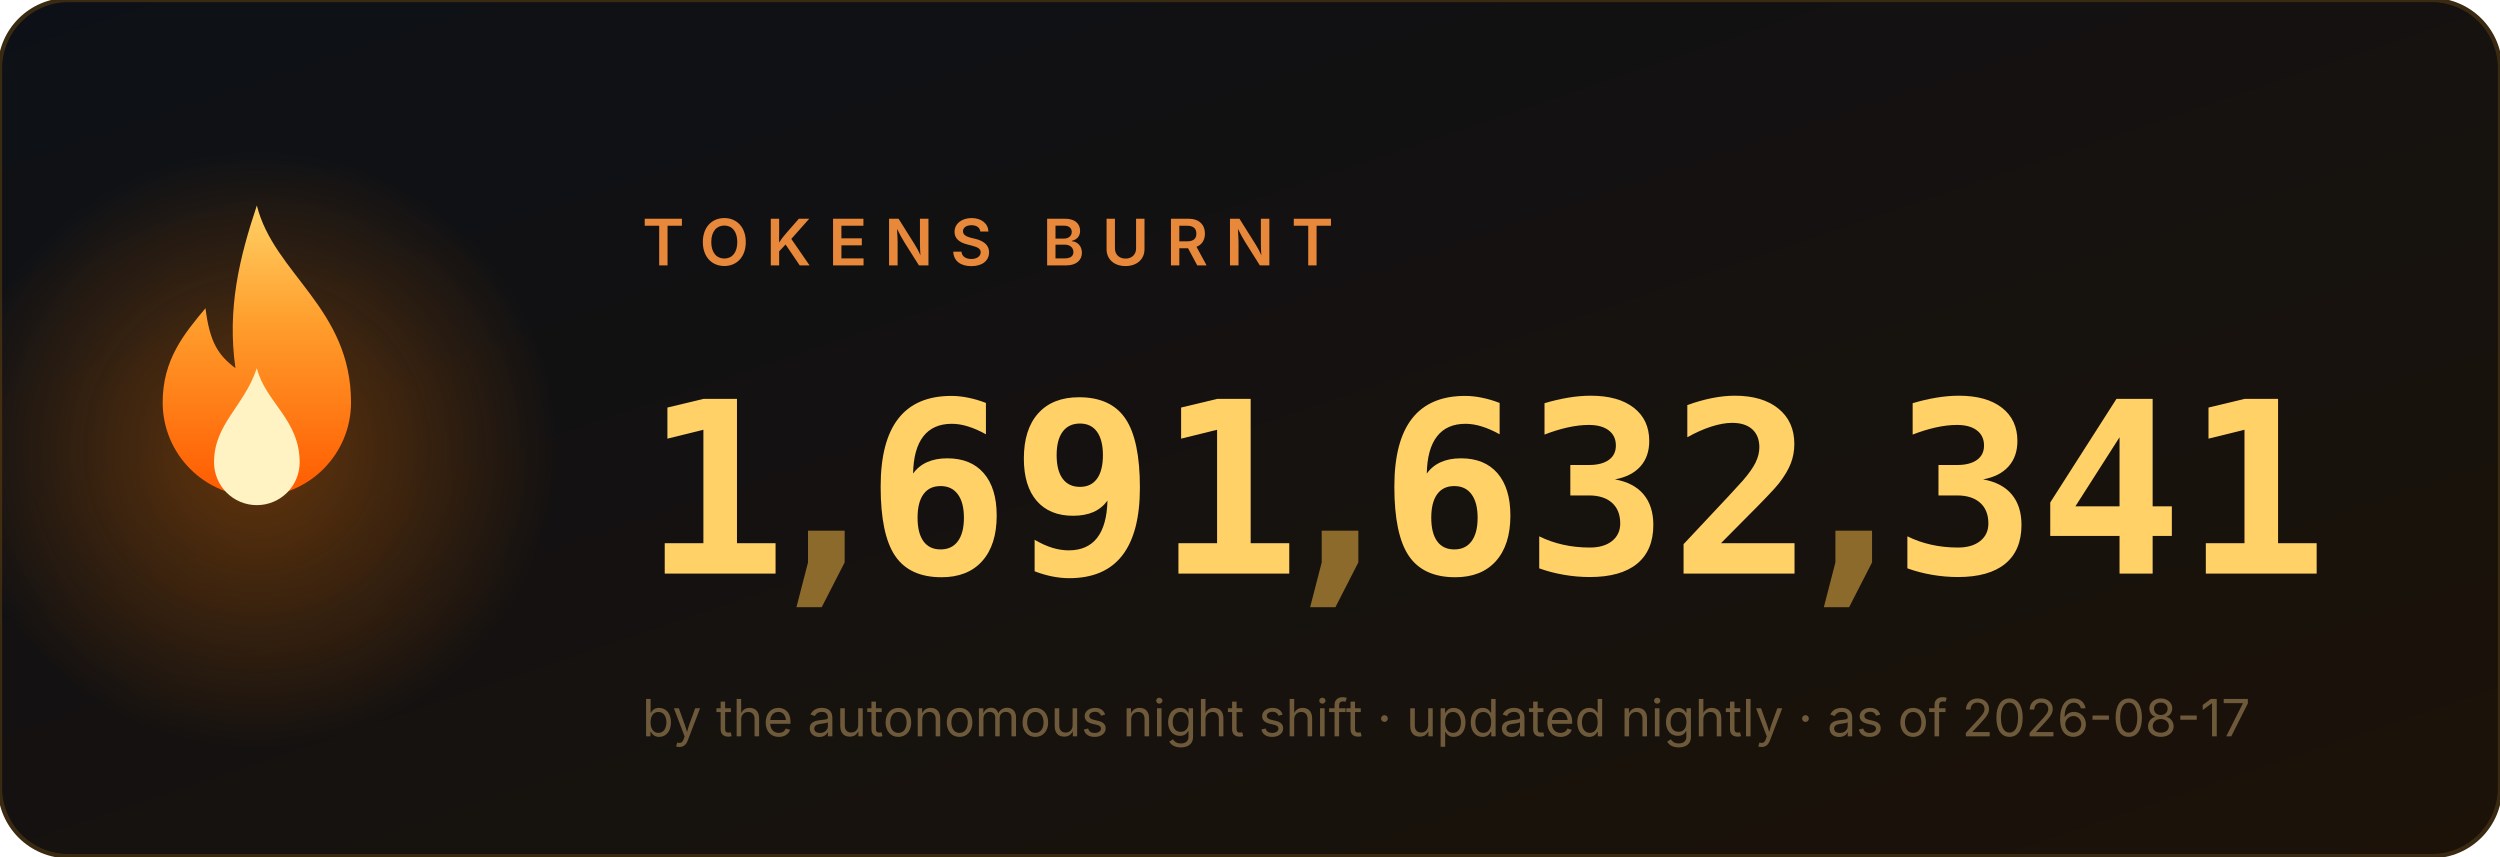
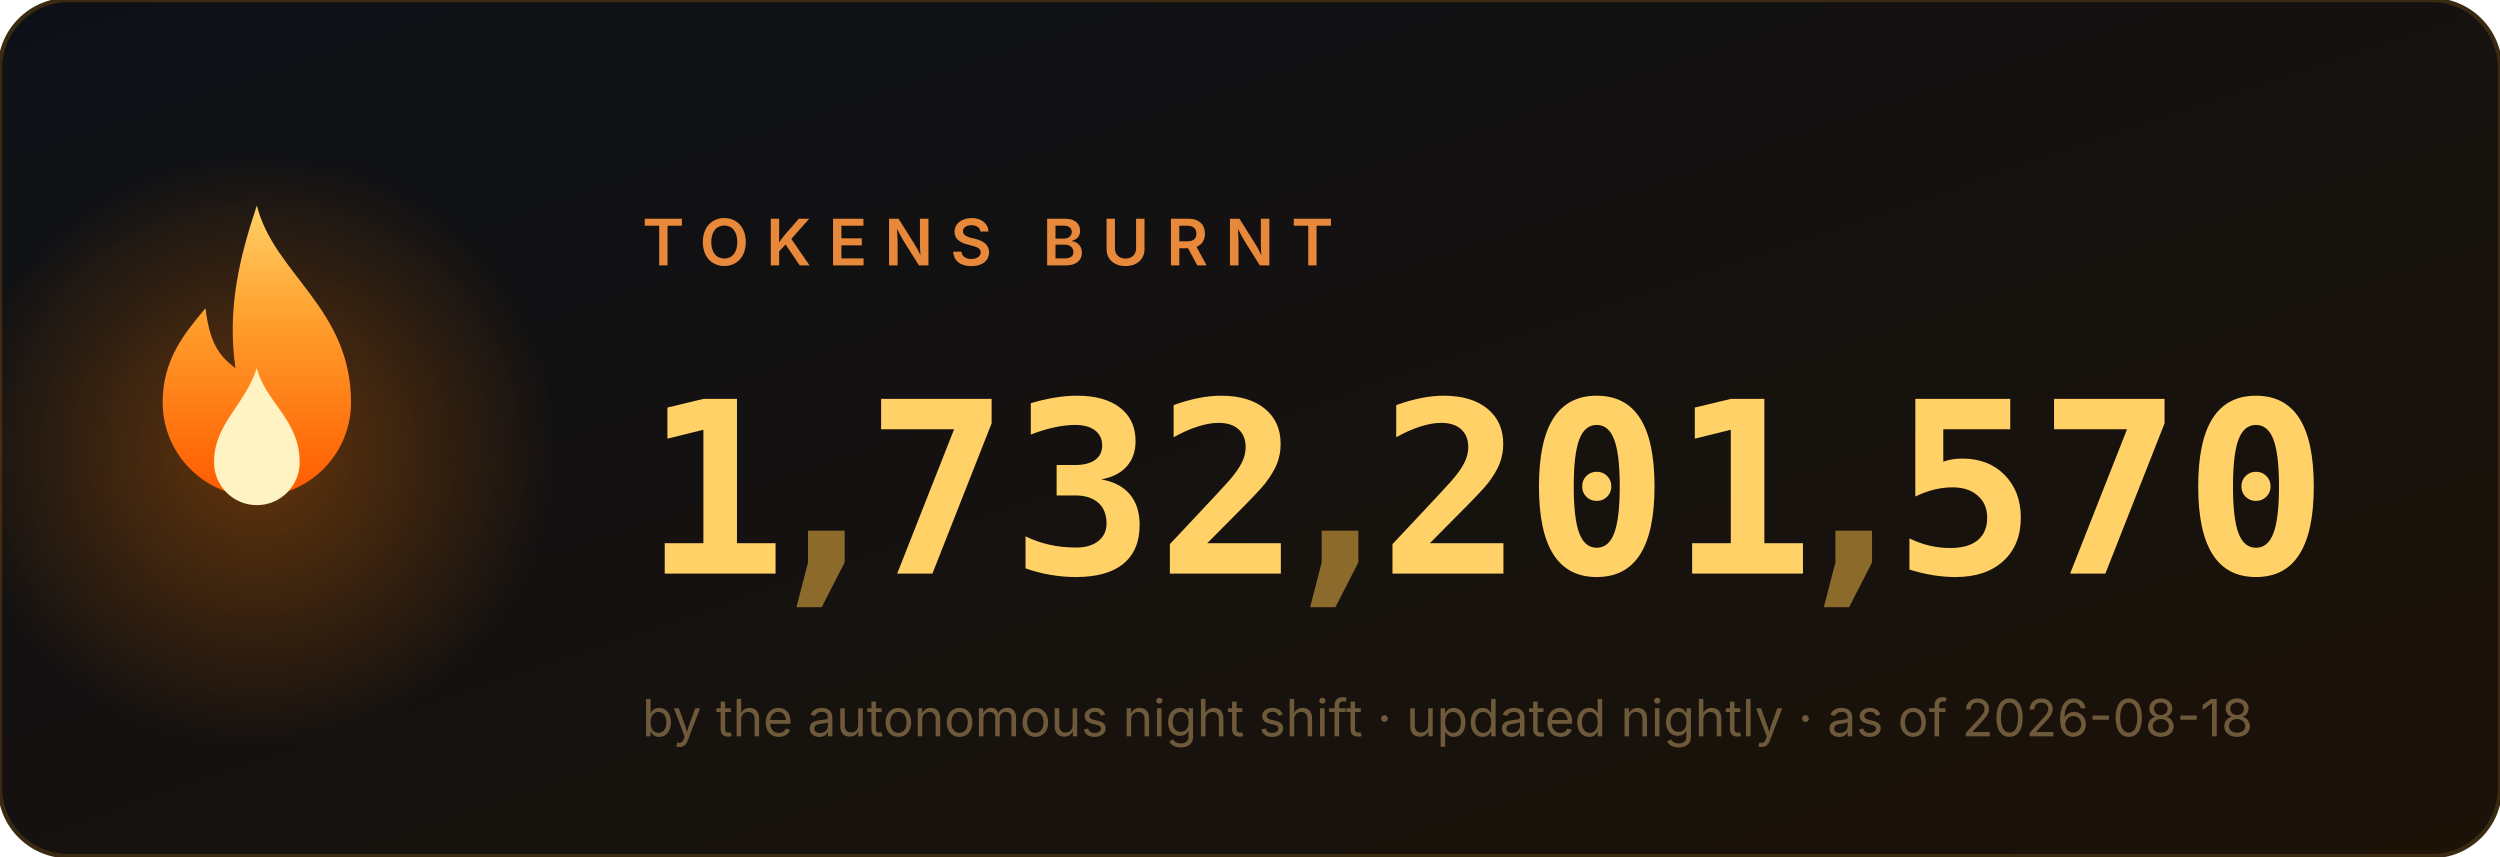
- <svg xmlns="http://www.w3.org/2000/svg" width="584" height="200" viewBox="0 0 584 200" role="img" aria-label="1,691,632,341 tokens burnt">
+ <svg xmlns="http://www.w3.org/2000/svg" width="584" height="200" viewBox="0 0 584 200" role="img" aria-label="1,732,201,570 tokens burnt">
  <style>
.num{font:700 56px ui-monospace,'Cascadia Code',Menlo,Consolas,monospace;fill:#ffd166}
.comma{fill:#8b6a2b}
.label{font:600 15px -apple-system,'Segoe UI',sans-serif;fill:#e8883a;letter-spacing:4px}
.sub{font:400 12px -apple-system,'Segoe UI',sans-serif;fill:#6e5a3a}
</style>
  <defs>
    <linearGradient id="bg" x1="0" y1="0" x2="1" y2="1">
      <stop offset="0" stop-color="#0d1117" />
      <stop offset="1" stop-color="#1c1208" />
    </linearGradient>
    <linearGradient id="fg" x1="0" y1="1" x2="0" y2="0">
      <stop offset="0" stop-color="#ff5a00" />
      <stop offset=".6" stop-color="#ff9e2c" />
      <stop offset="1" stop-color="#ffd166" />
    </linearGradient>
    <radialGradient id="halo">
      <stop offset="0" stop-color="#ff7b00" />
      <stop offset="1" stop-color="#ff7b00" stop-opacity="0" />
    </radialGradient>
  </defs>
  <rect width="584" height="200" rx="16" fill="url(#bg)" stroke="#3a2a12" />
  <circle cx="60" cy="105" r="70" fill="url(#halo)" opacity=".35">
    <animate attributeName="opacity" values=".25;.55;.25" dur="2.2s" repeatCount="indefinite" />
  </circle>
  <g transform="translate(60,128)">
    <g>
      <animateTransform attributeName="transform" type="scale" values="1 1;.95 1.1;1 1" dur="1.6s" repeatCount="indefinite" additive="sum" calcMode="spline" keySplines=".4 0 .6 1;.4 0 .6 1" />
      <path d="M0 -80c4 16 22 24 22 46a22 22 0 1 1-44 0c0-10 5-16 10-22 1 8 3 11 7 14-2-14 1-26 5-38z" fill="url(#fg)" />
      <path d="M0 -42c2 8 10 12 10 22a10 10 0 1 1-20 0c0-9 7-13 10-22z" fill="#fff3c4">
        <animateTransform attributeName="transform" type="scale" values="1 1;1.06 .92;1 1" dur="1.1s" repeatCount="indefinite" additive="sum" calcMode="spline" keySplines=".4 0 .6 1;.4 0 .6 1" />
      </path>
    </g>
  </g>
  <text x="150" y="62" class="label">TOKENS BURNT</text>
  <svg x="150" y="84" width="34" height="64" viewBox="0 0 34 64">
    <g transform="translate(0,-64)">
      <g>
        <animateTransform attributeName="transform" type="translate" values="0 64;0 64;0 0" keyTimes="0;0.000;1" dur="0.97s" begin="0s" fill="freeze" additive="sum" calcMode="spline" keySplines="0 0 1 1;.2 .7 .3 1" />
        <text x="17" y="50" class="num" text-anchor="middle">0</text>
        <text x="17" y="114" class="num" text-anchor="middle">1</text>
        <text x="17" y="178" class="num" text-anchor="middle">2</text>
        <text x="17" y="242" class="num" text-anchor="middle">3</text>
        <text x="17" y="306" class="num" text-anchor="middle">4</text>
        <text x="17" y="370" class="num" text-anchor="middle">5</text>
        <text x="17" y="434" class="num" text-anchor="middle">6</text>
        <text x="17" y="498" class="num" text-anchor="middle">7</text>
        <text x="17" y="562" class="num" text-anchor="middle">8</text>
        <text x="17" y="626" class="num" text-anchor="middle">9</text>
      </g>
    </g>
  </svg>
  <text x="193" y="134" class="num comma" text-anchor="middle">,</text>
  <svg x="202" y="84" width="34" height="64" viewBox="0 0 34 64">
-     <g transform="translate(0,-384)">
-       <g>
-         <animateTransform attributeName="transform" type="translate" values="0 384;0 384;0 0" keyTimes="0;0.154;1" dur="1.56s" begin="0s" fill="freeze" additive="sum" calcMode="spline" keySplines="0 0 1 1;.2 .7 .3 1" />
+     <g transform="translate(0,-448)">
+       <g>
+         <animateTransform attributeName="transform" type="translate" values="0 448;0 448;0 0" keyTimes="0;0.147;1" dur="1.63s" begin="0s" fill="freeze" additive="sum" calcMode="spline" keySplines="0 0 1 1;.2 .7 .3 1" />
        <text x="17" y="50" class="num" text-anchor="middle">0</text>
        <text x="17" y="114" class="num" text-anchor="middle">1</text>
        <text x="17" y="178" class="num" text-anchor="middle">2</text>
        <text x="17" y="242" class="num" text-anchor="middle">3</text>
        <text x="17" y="306" class="num" text-anchor="middle">4</text>
        <text x="17" y="370" class="num" text-anchor="middle">5</text>
        <text x="17" y="434" class="num" text-anchor="middle">6</text>
        <text x="17" y="498" class="num" text-anchor="middle">7</text>
        <text x="17" y="562" class="num" text-anchor="middle">8</text>
        <text x="17" y="626" class="num" text-anchor="middle">9</text>
      </g>
    </g>
  </svg>
  <svg x="236" y="84" width="34" height="64" viewBox="0 0 34 64">
-     <g transform="translate(0,-576)">
-       <g>
-         <animateTransform attributeName="transform" type="translate" values="0 576;0 576;0 0" keyTimes="0;0.190;1" dur="1.89s" begin="0s" fill="freeze" additive="sum" calcMode="spline" keySplines="0 0 1 1;.2 .7 .3 1" />
+     <g transform="translate(0,-192)">
+       <g>
+         <animateTransform attributeName="transform" type="translate" values="0 192;0 192;0 0" keyTimes="0;0.245;1" dur="1.47s" begin="0s" fill="freeze" additive="sum" calcMode="spline" keySplines="0 0 1 1;.2 .7 .3 1" />
        <text x="17" y="50" class="num" text-anchor="middle">0</text>
        <text x="17" y="114" class="num" text-anchor="middle">1</text>
        <text x="17" y="178" class="num" text-anchor="middle">2</text>
        <text x="17" y="242" class="num" text-anchor="middle">3</text>
        <text x="17" y="306" class="num" text-anchor="middle">4</text>
        <text x="17" y="370" class="num" text-anchor="middle">5</text>
        <text x="17" y="434" class="num" text-anchor="middle">6</text>
        <text x="17" y="498" class="num" text-anchor="middle">7</text>
        <text x="17" y="562" class="num" text-anchor="middle">8</text>
        <text x="17" y="626" class="num" text-anchor="middle">9</text>
      </g>
    </g>
  </svg>
  <svg x="270" y="84" width="34" height="64" viewBox="0 0 34 64">
-     <g transform="translate(0,-64)">
-       <g>
-         <animateTransform attributeName="transform" type="translate" values="0 64;0 64;0 0" keyTimes="0;0.331;1" dur="1.45s" begin="0s" fill="freeze" additive="sum" calcMode="spline" keySplines="0 0 1 1;.2 .7 .3 1" />
+     <g transform="translate(0,-128)">
+       <g>
+         <animateTransform attributeName="transform" type="translate" values="0 128;0 128;0 0" keyTimes="0;0.316;1" dur="1.52s" begin="0s" fill="freeze" additive="sum" calcMode="spline" keySplines="0 0 1 1;.2 .7 .3 1" />
        <text x="17" y="50" class="num" text-anchor="middle">0</text>
        <text x="17" y="114" class="num" text-anchor="middle">1</text>
        <text x="17" y="178" class="num" text-anchor="middle">2</text>
        <text x="17" y="242" class="num" text-anchor="middle">3</text>
        <text x="17" y="306" class="num" text-anchor="middle">4</text>
        <text x="17" y="370" class="num" text-anchor="middle">5</text>
        <text x="17" y="434" class="num" text-anchor="middle">6</text>
        <text x="17" y="498" class="num" text-anchor="middle">7</text>
        <text x="17" y="562" class="num" text-anchor="middle">8</text>
        <text x="17" y="626" class="num" text-anchor="middle">9</text>
      </g>
    </g>
  </svg>
  <text x="313" y="134" class="num comma" text-anchor="middle">,</text>
  <svg x="322" y="84" width="34" height="64" viewBox="0 0 34 64">
-     <g transform="translate(0,-384)">
-       <g>
-         <animateTransform attributeName="transform" type="translate" values="0 384;0 384;0 0" keyTimes="0;0.353;1" dur="2.04s" begin="0s" fill="freeze" additive="sum" calcMode="spline" keySplines="0 0 1 1;.2 .7 .3 1" />
+     <g transform="translate(0,-128)">
+       <g>
+         <animateTransform attributeName="transform" type="translate" values="0 128;0 128;0 0" keyTimes="0;0.409;1" dur="1.76s" begin="0s" fill="freeze" additive="sum" calcMode="spline" keySplines="0 0 1 1;.2 .7 .3 1" />
        <text x="17" y="50" class="num" text-anchor="middle">0</text>
        <text x="17" y="114" class="num" text-anchor="middle">1</text>
        <text x="17" y="178" class="num" text-anchor="middle">2</text>
        <text x="17" y="242" class="num" text-anchor="middle">3</text>
        <text x="17" y="306" class="num" text-anchor="middle">4</text>
        <text x="17" y="370" class="num" text-anchor="middle">5</text>
        <text x="17" y="434" class="num" text-anchor="middle">6</text>
        <text x="17" y="498" class="num" text-anchor="middle">7</text>
        <text x="17" y="562" class="num" text-anchor="middle">8</text>
        <text x="17" y="626" class="num" text-anchor="middle">9</text>
      </g>
    </g>
  </svg>
  <svg x="356" y="84" width="34" height="64" viewBox="0 0 34 64">
-     <g transform="translate(0,-192)">
-       <g>
-         <animateTransform attributeName="transform" type="translate" values="0 192;0 192;0 0" keyTimes="0;0.431;1" dur="1.95s" begin="0s" fill="freeze" additive="sum" calcMode="spline" keySplines="0 0 1 1;.2 .7 .3 1" />
+     <g transform="translate(0,0)">
+       <g>
+         <animateTransform attributeName="transform" type="translate" values="0 0;0 0;0 0" keyTimes="0;0.483;1" dur="1.74s" begin="0s" fill="freeze" additive="sum" calcMode="spline" keySplines="0 0 1 1;.2 .7 .3 1" />
        <text x="17" y="50" class="num" text-anchor="middle">0</text>
        <text x="17" y="114" class="num" text-anchor="middle">1</text>
        <text x="17" y="178" class="num" text-anchor="middle">2</text>
        <text x="17" y="242" class="num" text-anchor="middle">3</text>
        <text x="17" y="306" class="num" text-anchor="middle">4</text>
        <text x="17" y="370" class="num" text-anchor="middle">5</text>
        <text x="17" y="434" class="num" text-anchor="middle">6</text>
        <text x="17" y="498" class="num" text-anchor="middle">7</text>
        <text x="17" y="562" class="num" text-anchor="middle">8</text>
        <text x="17" y="626" class="num" text-anchor="middle">9</text>
      </g>
    </g>
  </svg>
  <svg x="390" y="84" width="34" height="64" viewBox="0 0 34 64">
-     <g transform="translate(0,-128)">
-       <g>
-         <animateTransform attributeName="transform" type="translate" values="0 128;0 128;0 0" keyTimes="0;0.480;1" dur="2.00s" begin="0s" fill="freeze" additive="sum" calcMode="spline" keySplines="0 0 1 1;.2 .7 .3 1" />
+     <g transform="translate(0,-64)">
+       <g>
+         <animateTransform attributeName="transform" type="translate" values="0 64;0 64;0 0" keyTimes="0;0.497;1" dur="1.93s" begin="0s" fill="freeze" additive="sum" calcMode="spline" keySplines="0 0 1 1;.2 .7 .3 1" />
        <text x="17" y="50" class="num" text-anchor="middle">0</text>
        <text x="17" y="114" class="num" text-anchor="middle">1</text>
        <text x="17" y="178" class="num" text-anchor="middle">2</text>
        <text x="17" y="242" class="num" text-anchor="middle">3</text>
        <text x="17" y="306" class="num" text-anchor="middle">4</text>
        <text x="17" y="370" class="num" text-anchor="middle">5</text>
        <text x="17" y="434" class="num" text-anchor="middle">6</text>
        <text x="17" y="498" class="num" text-anchor="middle">7</text>
        <text x="17" y="562" class="num" text-anchor="middle">8</text>
        <text x="17" y="626" class="num" text-anchor="middle">9</text>
      </g>
    </g>
  </svg>
  <text x="433" y="134" class="num comma" text-anchor="middle">,</text>
  <svg x="442" y="84" width="34" height="64" viewBox="0 0 34 64">
-     <g transform="translate(0,-192)">
-       <g>
-         <animateTransform attributeName="transform" type="translate" values="0 192;0 192;0 0" keyTimes="0;0.519;1" dur="2.31s" begin="0s" fill="freeze" additive="sum" calcMode="spline" keySplines="0 0 1 1;.2 .7 .3 1" />
+     <g transform="translate(0,-320)">
+       <g>
+         <animateTransform attributeName="transform" type="translate" values="0 320;0 320;0 0" keyTimes="0;0.490;1" dur="2.45s" begin="0s" fill="freeze" additive="sum" calcMode="spline" keySplines="0 0 1 1;.2 .7 .3 1" />
        <text x="17" y="50" class="num" text-anchor="middle">0</text>
        <text x="17" y="114" class="num" text-anchor="middle">1</text>
        <text x="17" y="178" class="num" text-anchor="middle">2</text>
        <text x="17" y="242" class="num" text-anchor="middle">3</text>
        <text x="17" y="306" class="num" text-anchor="middle">4</text>
        <text x="17" y="370" class="num" text-anchor="middle">5</text>
        <text x="17" y="434" class="num" text-anchor="middle">6</text>
        <text x="17" y="498" class="num" text-anchor="middle">7</text>
        <text x="17" y="562" class="num" text-anchor="middle">8</text>
        <text x="17" y="626" class="num" text-anchor="middle">9</text>
      </g>
    </g>
  </svg>
  <svg x="476" y="84" width="34" height="64" viewBox="0 0 34 64">
-     <g transform="translate(0,-256)">
-       <g>
-         <animateTransform attributeName="transform" type="translate" values="0 256;0 256;0 0" keyTimes="0;0.528;1" dur="2.50s" begin="0s" fill="freeze" additive="sum" calcMode="spline" keySplines="0 0 1 1;.2 .7 .3 1" />
+     <g transform="translate(0,-448)">
+       <g>
+         <animateTransform attributeName="transform" type="translate" values="0 448;0 448;0 0" keyTimes="0;0.487;1" dur="2.71s" begin="0s" fill="freeze" additive="sum" calcMode="spline" keySplines="0 0 1 1;.2 .7 .3 1" />
        <text x="17" y="50" class="num" text-anchor="middle">0</text>
        <text x="17" y="114" class="num" text-anchor="middle">1</text>
        <text x="17" y="178" class="num" text-anchor="middle">2</text>
        <text x="17" y="242" class="num" text-anchor="middle">3</text>
        <text x="17" y="306" class="num" text-anchor="middle">4</text>
        <text x="17" y="370" class="num" text-anchor="middle">5</text>
        <text x="17" y="434" class="num" text-anchor="middle">6</text>
        <text x="17" y="498" class="num" text-anchor="middle">7</text>
        <text x="17" y="562" class="num" text-anchor="middle">8</text>
        <text x="17" y="626" class="num" text-anchor="middle">9</text>
      </g>
    </g>
  </svg>
  <svg x="510" y="84" width="34" height="64" viewBox="0 0 34 64">
-     <g transform="translate(0,-64)">
-       <g>
-         <animateTransform attributeName="transform" type="translate" values="0 64;0 64;0 0" keyTimes="0;0.598;1" dur="2.41s" begin="0s" fill="freeze" additive="sum" calcMode="spline" keySplines="0 0 1 1;.2 .7 .3 1" />
-         <text x="17" y="50" class="num" text-anchor="middle">0</text>
-         <text x="17" y="114" class="num" text-anchor="middle">1</text>
-         <text x="17" y="178" class="num" text-anchor="middle">2</text>
-         <text x="17" y="242" class="num" text-anchor="middle">3</text>
-         <text x="17" y="306" class="num" text-anchor="middle">4</text>
-         <text x="17" y="370" class="num" text-anchor="middle">5</text>
-         <text x="17" y="434" class="num" text-anchor="middle">6</text>
-         <text x="17" y="498" class="num" text-anchor="middle">7</text>
-         <text x="17" y="562" class="num" text-anchor="middle">8</text>
-         <text x="17" y="626" class="num" text-anchor="middle">9</text>
-       </g>
-     </g>
-   </svg>
-   <text x="150" y="172" class="sub">by the autonomous night shift · updated nightly · as of 2026-08-17</text>
+     <g transform="translate(0,0)">
+       <g>
+         <animateTransform attributeName="transform" type="translate" values="0 0;0 0;0 0" keyTimes="0;0.615;1" dur="2.34s" begin="0s" fill="freeze" additive="sum" calcMode="spline" keySplines="0 0 1 1;.2 .7 .3 1" />
+         <text x="17" y="50" class="num" text-anchor="middle">0</text>
+         <text x="17" y="114" class="num" text-anchor="middle">1</text>
+         <text x="17" y="178" class="num" text-anchor="middle">2</text>
+         <text x="17" y="242" class="num" text-anchor="middle">3</text>
+         <text x="17" y="306" class="num" text-anchor="middle">4</text>
+         <text x="17" y="370" class="num" text-anchor="middle">5</text>
+         <text x="17" y="434" class="num" text-anchor="middle">6</text>
+         <text x="17" y="498" class="num" text-anchor="middle">7</text>
+         <text x="17" y="562" class="num" text-anchor="middle">8</text>
+         <text x="17" y="626" class="num" text-anchor="middle">9</text>
+       </g>
+     </g>
+   </svg>
+   <text x="150" y="172" class="sub">by the autonomous night shift · updated nightly · as of 2026-08-18</text>
</svg>
